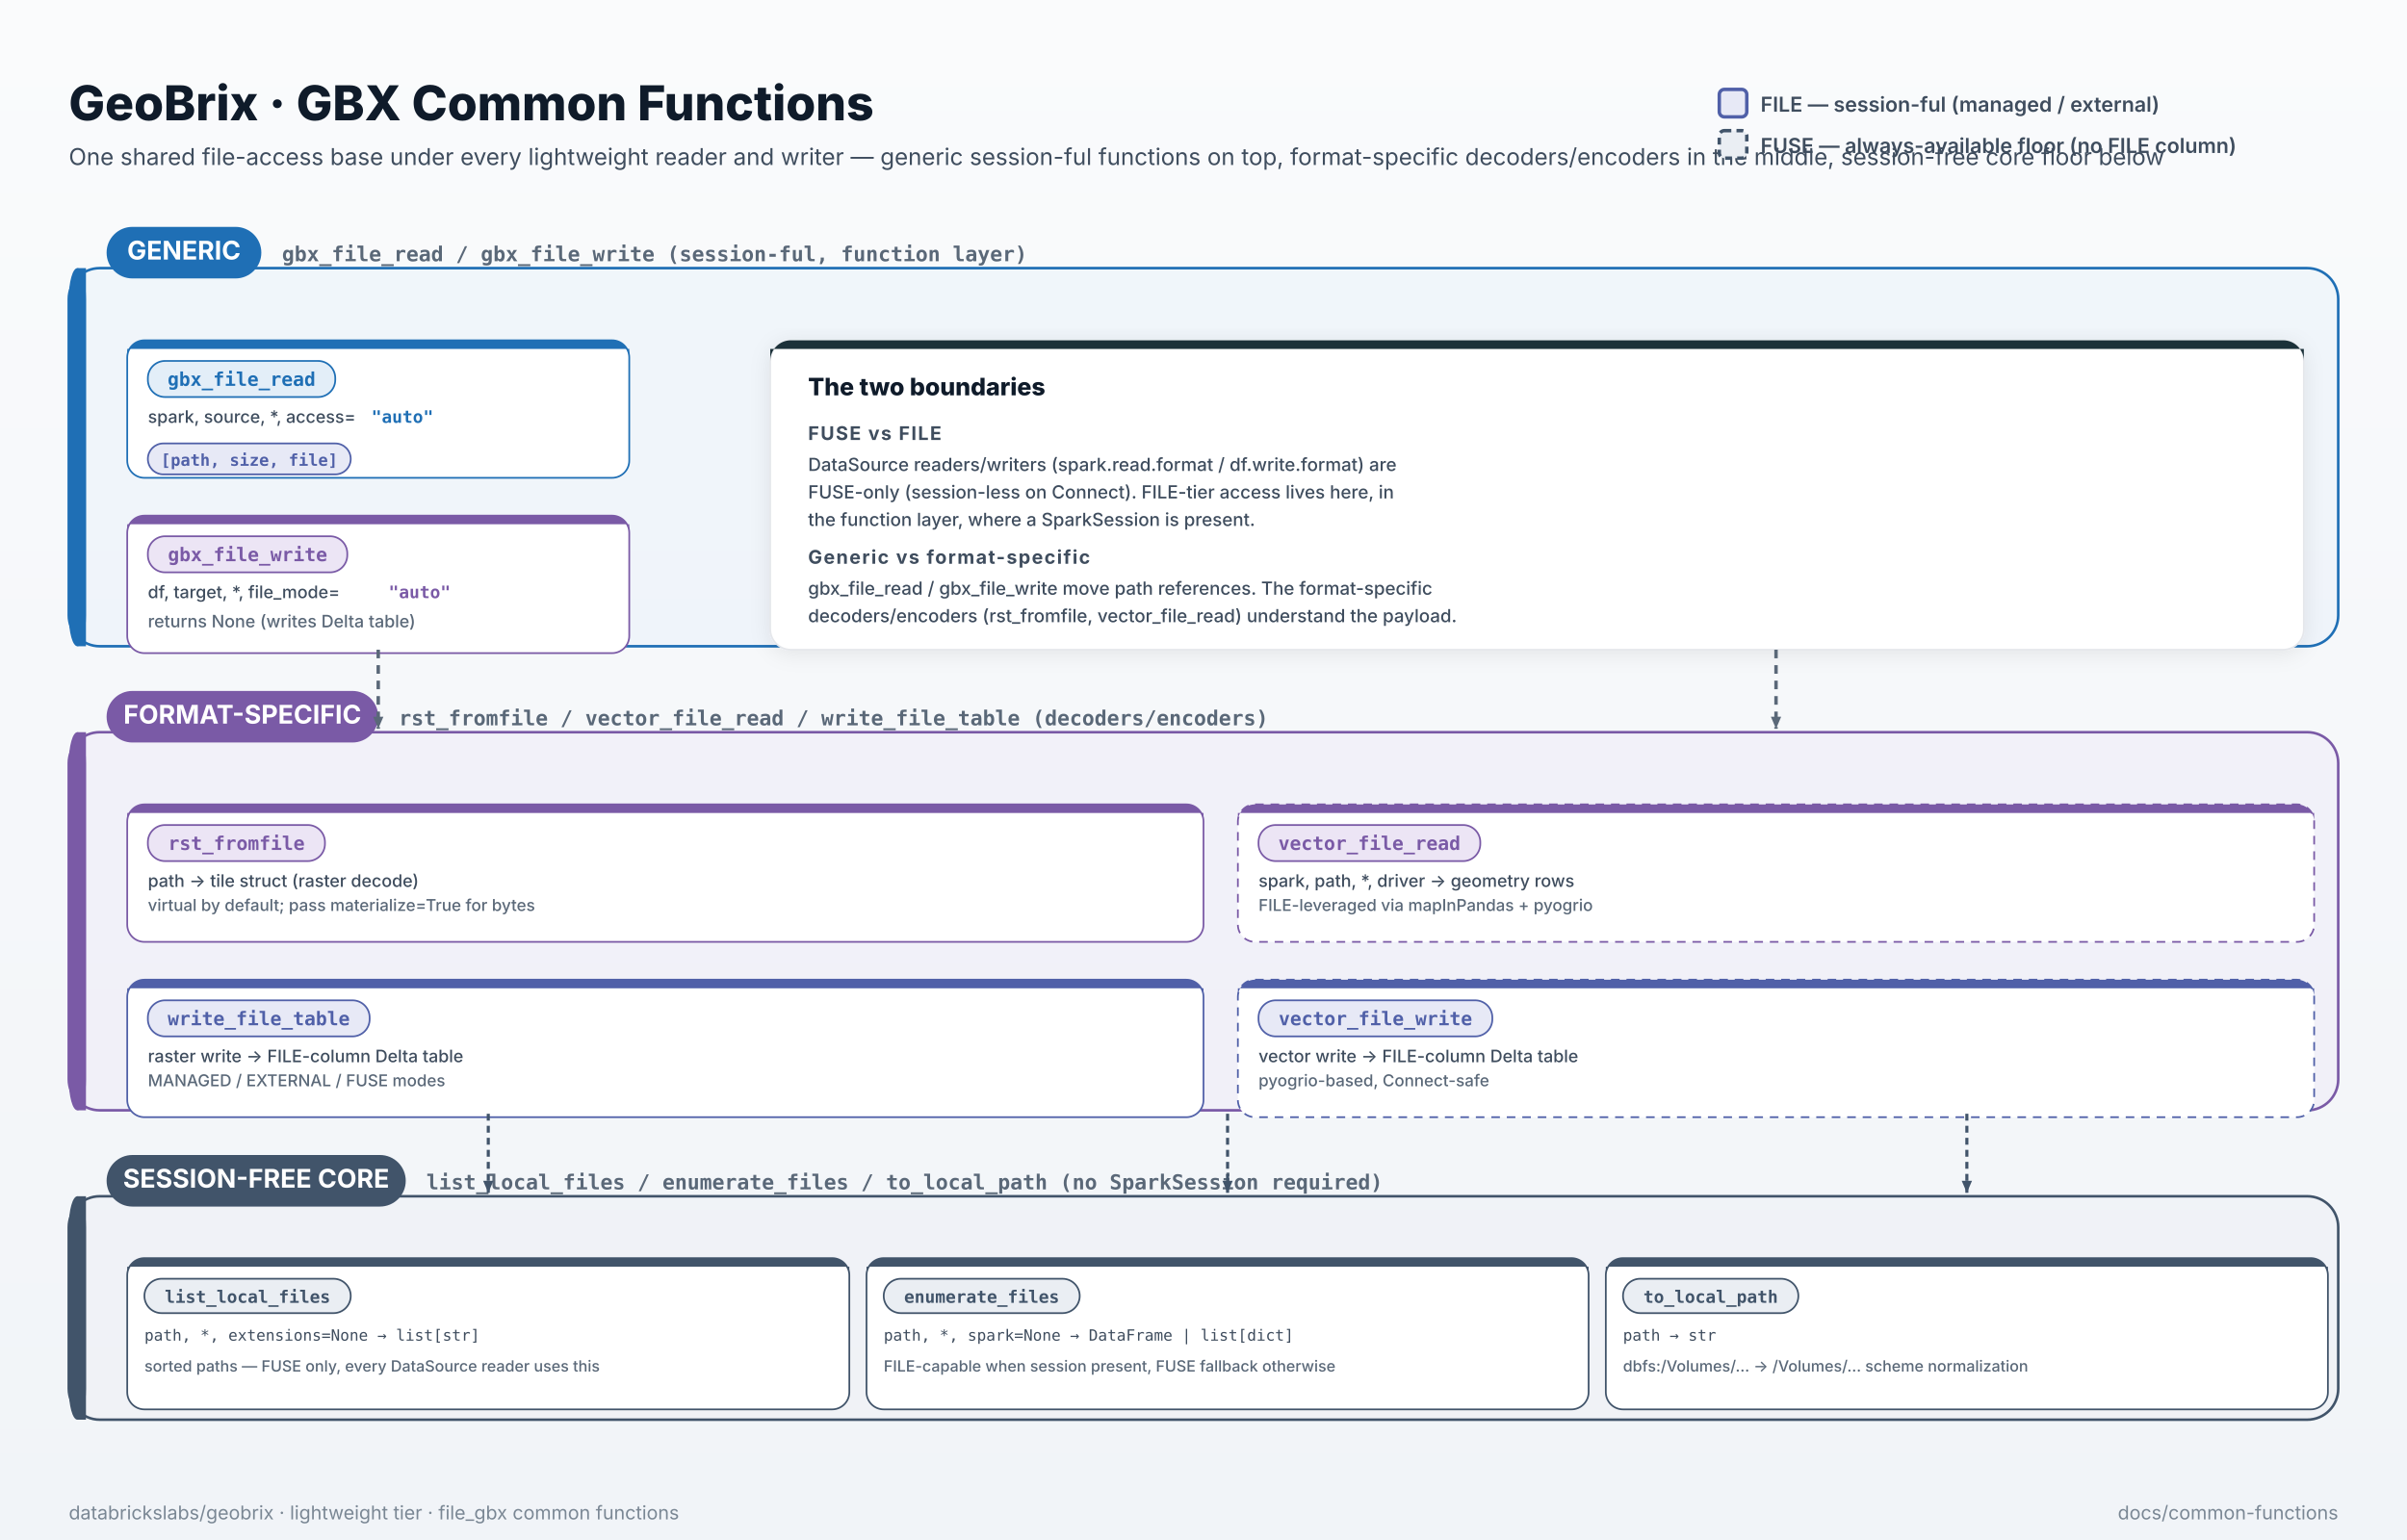
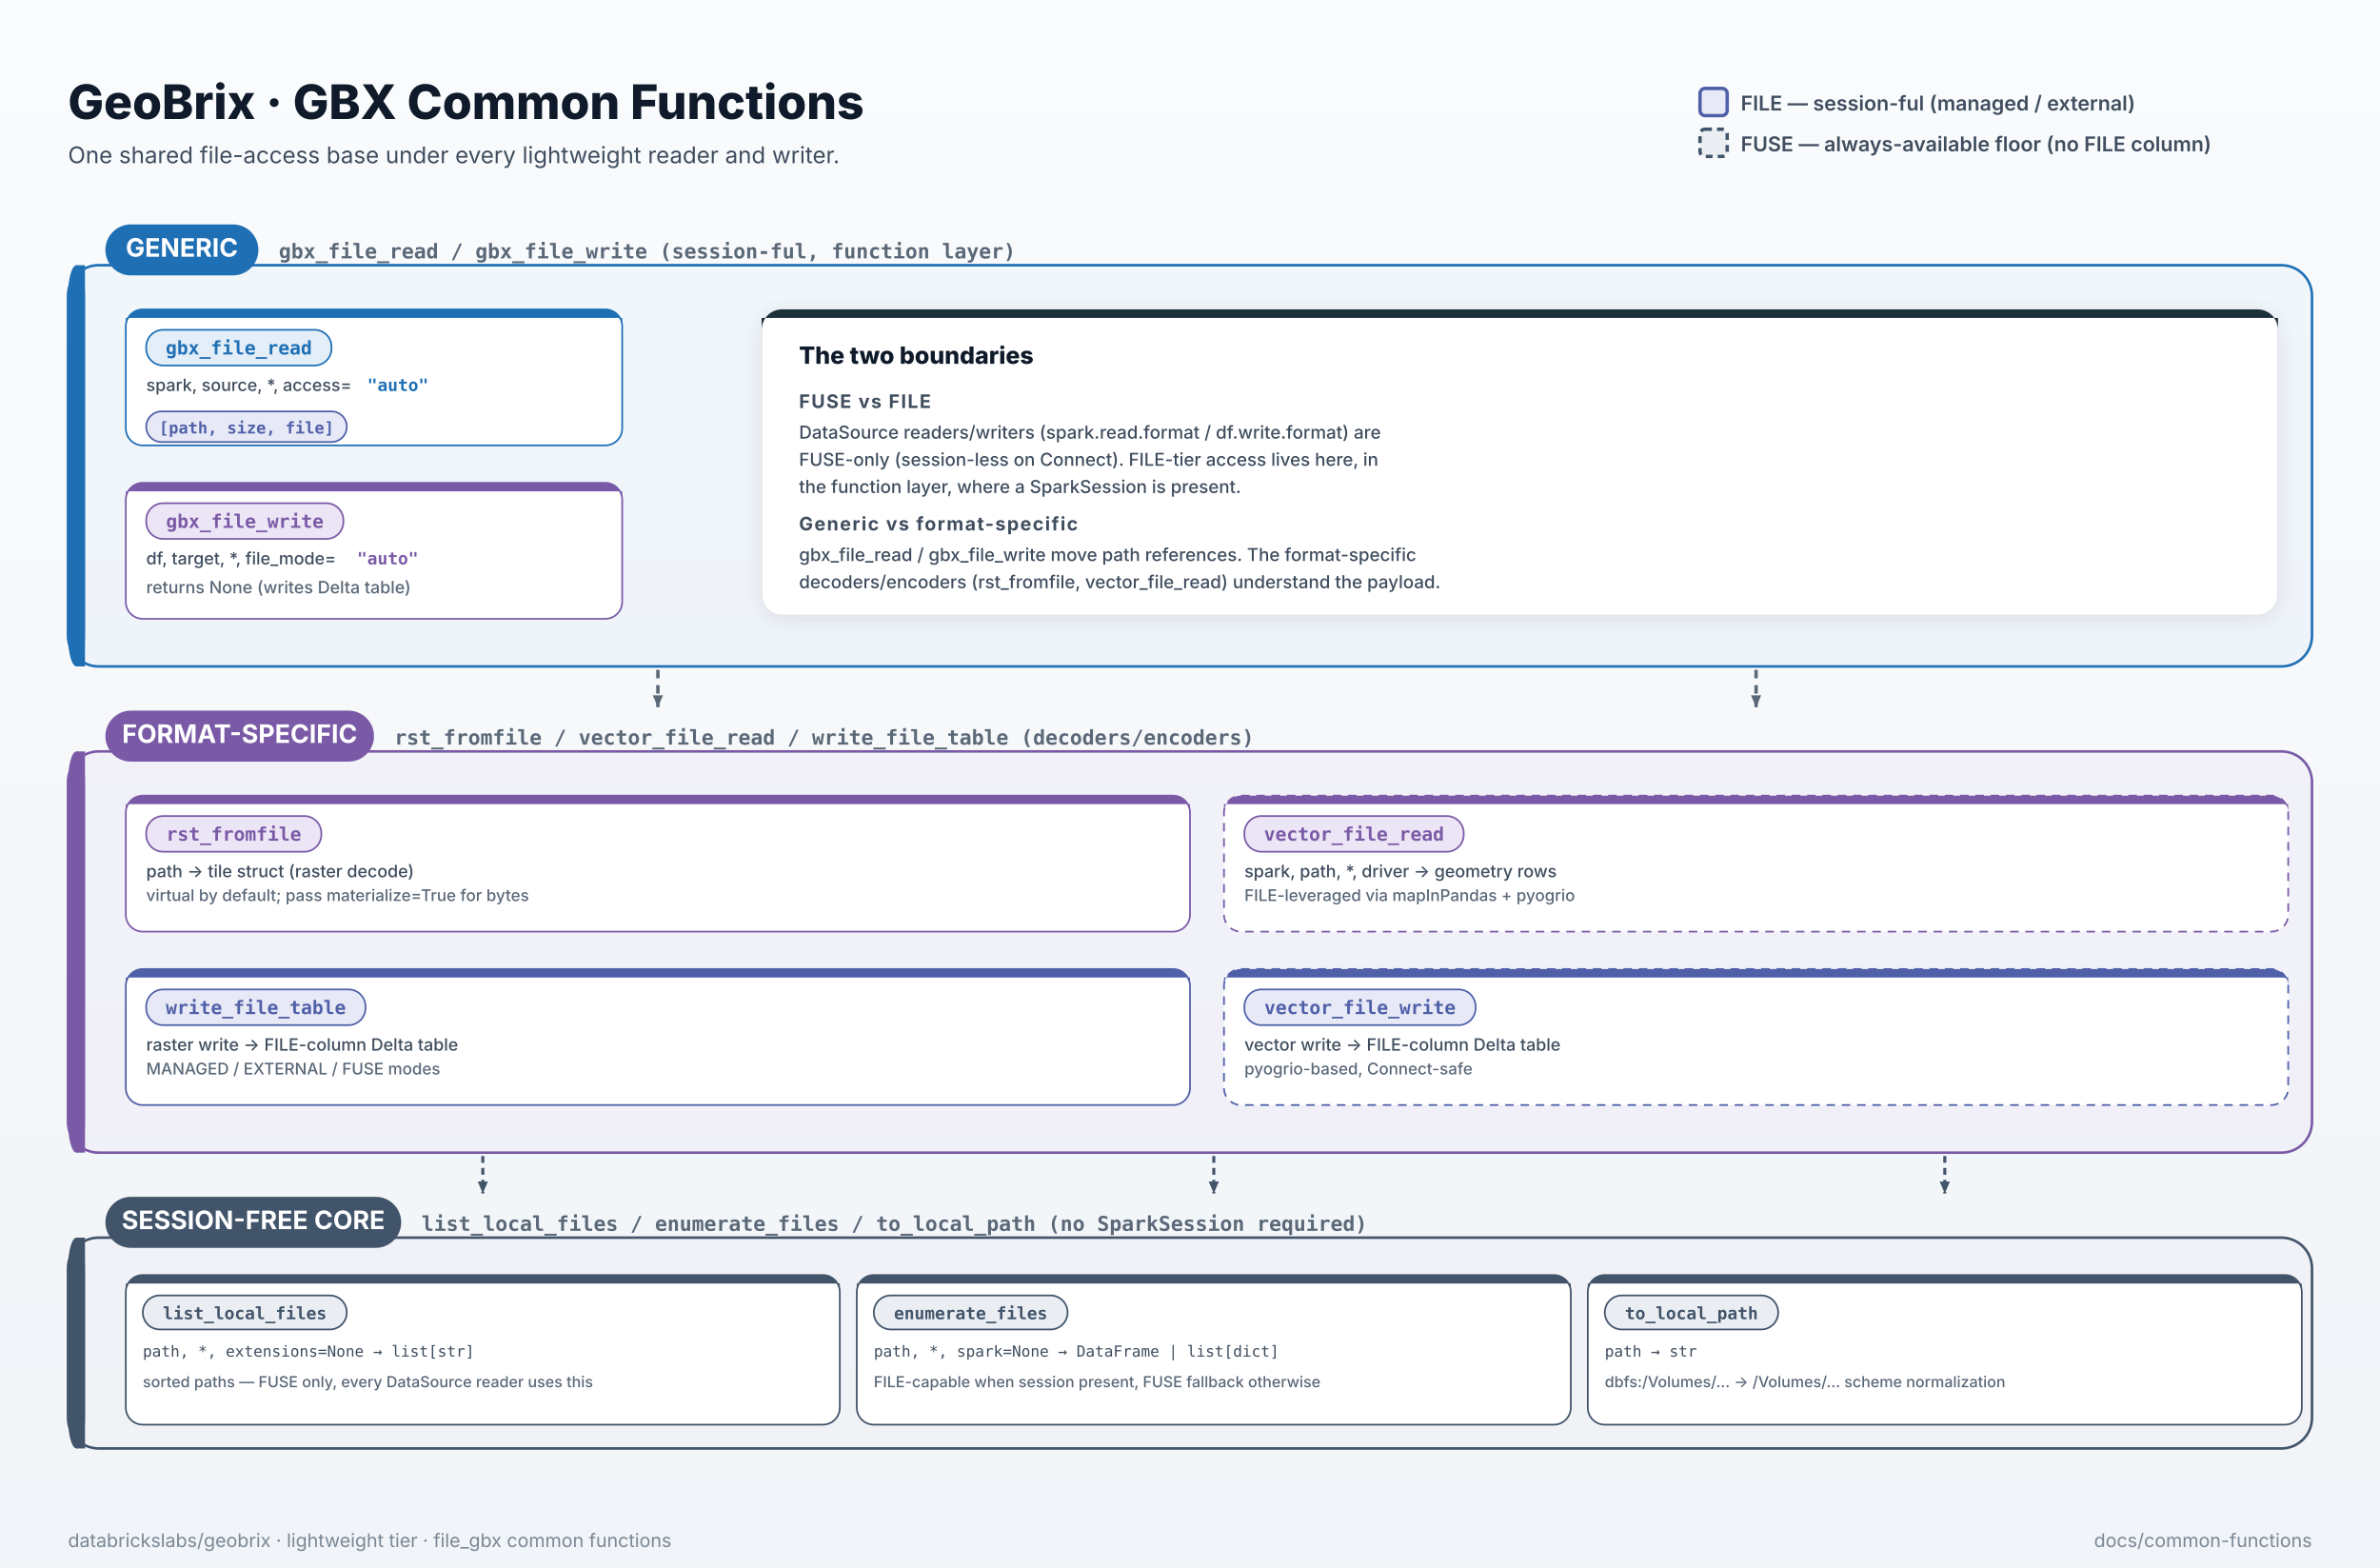
- <svg xmlns="http://www.w3.org/2000/svg" viewBox="0 0 1400 896" width="1400" height="896" style="font-family: Inter, -apple-system, system-ui, sans-serif;">
+ <svg xmlns="http://www.w3.org/2000/svg" viewBox="0 0 1400 922" width="1400" height="922" style="font-family: Inter, -apple-system, system-ui, sans-serif;">
  <defs>
    <filter id="card-shadow" x="-5%" y="-5%" width="110%" height="115%">
      <feDropShadow dx="0" dy="2" stdDeviation="6" flood-color="#0F1B2A" flood-opacity="0.08" />
    </filter>
    <linearGradient id="bg" x1="0" y1="0" x2="0" y2="1">
      <stop offset="0" stop-color="#FAFBFC" />
      <stop offset="1" stop-color="#F1F4F8" />
    </linearGradient>
    <marker id="arrow" markerWidth="10" markerHeight="10" refX="7" refY="3" orient="auto" markerUnits="userSpaceOnUse">
      <path d="M0,0 L7,3 L0,6 Z" fill="#5A6878" />
    </marker>
    <marker id="arrow-read" markerWidth="10" markerHeight="10" refX="7" refY="3" orient="auto" markerUnits="userSpaceOnUse">
      <path d="M0,0 L7,3 L0,6 Z" fill="#1F6FB5" />
    </marker>
    <marker id="arrow-write" markerWidth="10" markerHeight="10" refX="7" refY="3" orient="auto" markerUnits="userSpaceOnUse">
      <path d="M0,0 L7,3 L0,6 Z" fill="#7A5AA6" />
    </marker>
    <marker id="arrow-fuse" markerWidth="10" markerHeight="10" refX="7" refY="3" orient="auto" markerUnits="userSpaceOnUse">
      <path d="M0,0 L7,3 L0,6 Z" fill="#41546A" />
    </marker>
  </defs>
-   <rect x="0" y="0" width="1400" height="896" fill="url(#bg)" />
+   <rect x="0" y="0" width="1400" height="922" fill="url(#bg)" />
  <text x="40" y="70" font-family="Inter, -apple-system, system-ui, sans-serif" font-size="28" font-weight="800" fill="#0F1B2A" text-anchor="start">GeoBrix · GBX Common Functions</text>
-   <text x="40" y="96" font-family="Inter, -apple-system, system-ui, sans-serif" font-size="13.5" font-weight="400" fill="#3F4D5E" text-anchor="start">One shared file-access base under every lightweight reader and writer — generic session-ful functions on top, format-specific decoders/encoders in the middle, session-free core floor below</text>
+   <text x="40" y="96" font-family="Inter, -apple-system, system-ui, sans-serif" font-size="13.5" font-weight="400" fill="#3F4D5E" text-anchor="start">One shared file-access base under every lightweight reader and writer.</text>
  <rect x="1000" y="52" width="16" height="16" rx="3" fill="#E7E9F6" stroke="#5060A8" stroke-width="2" />
  <text x="1024" y="65" font-family="Inter, -apple-system, system-ui, sans-serif" font-size="12" font-weight="600" fill="#3F4D5E" text-anchor="start">FILE — session-ful (managed / external)</text>
  <rect x="1000" y="76" width="16" height="16" rx="3" fill="#EAEEF3" stroke="#41546A" stroke-width="2" stroke-dasharray="4 3" />
  <text x="1024" y="89" font-family="Inter, -apple-system, system-ui, sans-serif" font-size="12" font-weight="600" fill="#3F4D5E" text-anchor="start">FUSE — always-available floor (no FILE column)</text>
-   <rect x="40" y="156" rx="18" ry="18" width="1320" height="220" fill="#E3EEF8" fill-opacity="0.35" stroke="#1F6FB5" stroke-width="1.5" />
-   <rect x="40" y="156" rx="18" ry="18" width="10" height="220" fill="#1F6FB5" />
-   <rect x="45" y="156" width="5" height="220" fill="#1F6FB5" />
+   <rect x="40" y="156" rx="18" ry="18" width="1320" height="236" fill="#E3EEF8" fill-opacity="0.35" stroke="#1F6FB5" stroke-width="1.5" />
+   <rect x="40" y="156" rx="18" ry="18" width="10" height="236" fill="#1F6FB5" />
+   <rect x="45" y="156" width="5" height="236" fill="#1F6FB5" />
  <rect x="62" y="132" rx="15" ry="15" width="90" height="30" fill="#1F6FB5" />
  <text x="107.0" y="151.0" text-anchor="middle" font-family="Inter, -apple-system, system-ui, sans-serif" font-size="15" font-weight="700" fill="#FFFFFF">GENERIC</text>
  <text x="164" y="152" font-family="ui-monospace, SFMono-Regular, Menlo, Consolas, monospace" font-size="12" font-weight="600" fill="#5A6878" text-anchor="start">gbx_file_read / gbx_file_write  (session-ful, function layer)</text>
-   <rect x="74" y="198" rx="10" ry="10" width="292" height="80" fill="#FFFFFF" stroke="#1F6FB5" stroke-width="1" />
-   <path d="M 74 208 A 10 10 0 0 1 84 198 H 356 A 10 10 0 0 1 366 208 V 203 H 74 Z" fill="#1F6FB5" />
-   <rect x="86" y="210" rx="10" ry="10" width="109" height="21" fill="#E3EEF8" stroke="#1F6FB5" stroke-width="1" />
-   <text x="140.5" y="224.5" text-anchor="middle" font-family="ui-monospace, SFMono-Regular, Menlo, Consolas, monospace" font-size="11" font-weight="700" fill="#1F6FB5">gbx_file_read</text>
-   <text x="86" y="246" font-family="Inter, -apple-system, system-ui, sans-serif" font-size="10" font-weight="500" fill="#3F4D5E" text-anchor="start">spark, source, *, access=</text>
-   <text x="216" y="246" font-family="ui-monospace, SFMono-Regular, Menlo, Consolas, monospace" font-size="10" font-weight="700" fill="#1F6FB5" text-anchor="start">"auto"</text>
-   <rect x="86" y="258" rx="9" ry="9" width="118" height="18" fill="#E7E9F6" stroke="#5060A8" stroke-width="1" />
-   <text x="145.0" y="271.0" text-anchor="middle" font-family="ui-monospace, SFMono-Regular, Menlo, Consolas, monospace" font-size="9.5" font-weight="700" fill="#5060A8">[path, size, file]</text>
-   <rect x="74" y="300" rx="10" ry="10" width="292" height="80" fill="#FFFFFF" stroke="#7A5AA6" stroke-width="1" />
-   <path d="M 74 310 A 10 10 0 0 1 84 300 H 356 A 10 10 0 0 1 366 310 V 305 H 74 Z" fill="#7A5AA6" />
-   <rect x="86" y="312" rx="10" ry="10" width="116" height="21" fill="#ECE5F5" stroke="#7A5AA6" stroke-width="1" />
-   <text x="144.0" y="326.5" text-anchor="middle" font-family="ui-monospace, SFMono-Regular, Menlo, Consolas, monospace" font-size="11" font-weight="700" fill="#7A5AA6">gbx_file_write</text>
-   <text x="86" y="348" font-family="Inter, -apple-system, system-ui, sans-serif" font-size="10" font-weight="500" fill="#3F4D5E" text-anchor="start">df, target, *, file_mode=</text>
-   <text x="226" y="348" font-family="ui-monospace, SFMono-Regular, Menlo, Consolas, monospace" font-size="10" font-weight="700" fill="#7A5AA6" text-anchor="start">"auto"</text>
-   <text x="86" y="365" font-family="Inter, -apple-system, system-ui, sans-serif" font-size="10" font-weight="500" fill="#5A6878" text-anchor="start">returns None (writes Delta table)</text>
-   <rect x="448" y="198" rx="12" ry="12" width="892" height="180" fill="#FFFFFF" stroke="#E5E7EB" stroke-width="1" filter="url(#card-shadow)" />
-   <path d="M 448 210 A 12 12 0 0 1 460 198 H 1328 A 12 12 0 0 1 1340 210 V 203 H 448 Z" fill="#1B3139" />
-   <text x="470" y="230" font-family="Inter, -apple-system, system-ui, sans-serif" font-size="14" font-weight="800" fill="#0F1B2A" text-anchor="start">The two boundaries</text>
-   <text x="470" y="256" font-family="Inter, -apple-system, system-ui, sans-serif" font-size="11" font-weight="700" fill="#3F4D5E" text-anchor="start" letter-spacing="0.8">FUSE vs FILE</text>
-   <text x="470" y="274" font-family="Inter, -apple-system, system-ui, sans-serif" font-size="10.5" font-weight="500" fill="#3F4D5E" text-anchor="start">DataSource readers/writers (spark.read.format / df.write.format) are</text>
-   <text x="470" y="290" font-family="Inter, -apple-system, system-ui, sans-serif" font-size="10.5" font-weight="500" fill="#3F4D5E" text-anchor="start">FUSE-only (session-less on Connect). FILE-tier access lives here, in</text>
-   <text x="470" y="306" font-family="Inter, -apple-system, system-ui, sans-serif" font-size="10.5" font-weight="500" fill="#3F4D5E" text-anchor="start">the function layer, where a SparkSession is present.</text>
-   <text x="470" y="328" font-family="Inter, -apple-system, system-ui, sans-serif" font-size="11" font-weight="700" fill="#3F4D5E" text-anchor="start" letter-spacing="0.8">Generic vs format-specific</text>
-   <text x="470" y="346" font-family="Inter, -apple-system, system-ui, sans-serif" font-size="10.5" font-weight="500" fill="#3F4D5E" text-anchor="start">gbx_file_read / gbx_file_write move path references. The format-specific</text>
-   <text x="470" y="362" font-family="Inter, -apple-system, system-ui, sans-serif" font-size="10.5" font-weight="500" fill="#3F4D5E" text-anchor="start">decoders/encoders (rst_fromfile, vector_file_read) understand the payload.</text>
-   <rect x="40" y="426" rx="18" ry="18" width="1320" height="220" fill="#ECE5F5" fill-opacity="0.35" stroke="#7A5AA6" stroke-width="1.5" />
-   <rect x="40" y="426" rx="18" ry="18" width="10" height="220" fill="#7A5AA6" />
-   <rect x="45" y="426" width="5" height="220" fill="#7A5AA6" />
-   <rect x="62" y="402" rx="15" ry="15" width="158" height="30" fill="#7A5AA6" />
-   <text x="141.0" y="421.0" text-anchor="middle" font-family="Inter, -apple-system, system-ui, sans-serif" font-size="15" font-weight="700" fill="#FFFFFF">FORMAT-SPECIFIC</text>
-   <text x="232" y="422" font-family="ui-monospace, SFMono-Regular, Menlo, Consolas, monospace" font-size="12" font-weight="600" fill="#5A6878" text-anchor="start">rst_fromfile / vector_file_read / write_file_table  (decoders/encoders)</text>
+   <rect x="74" y="182" rx="10" ry="10" width="292" height="80" fill="#FFFFFF" stroke="#1F6FB5" stroke-width="1" />
+   <path d="M 74 192 A 10 10 0 0 1 84 182 H 356 A 10 10 0 0 1 366 192 V 187 H 74 Z" fill="#1F6FB5" />
+   <rect x="86" y="194" rx="10" ry="10" width="109" height="21" fill="#E3EEF8" stroke="#1F6FB5" stroke-width="1" />
+   <text x="140.5" y="208.5" text-anchor="middle" font-family="ui-monospace, SFMono-Regular, Menlo, Consolas, monospace" font-size="11" font-weight="700" fill="#1F6FB5">gbx_file_read</text>
+   <text x="86" y="230" font-family="Inter, -apple-system, system-ui, sans-serif" font-size="10" font-weight="500" fill="#3F4D5E" text-anchor="start">spark, source, *, access=</text>
+   <text x="216" y="230" font-family="ui-monospace, SFMono-Regular, Menlo, Consolas, monospace" font-size="10" font-weight="700" fill="#1F6FB5" text-anchor="start">"auto"</text>
+   <rect x="86" y="242" rx="9" ry="9" width="118" height="18" fill="#E7E9F6" stroke="#5060A8" stroke-width="1" />
+   <text x="145.0" y="255.0" text-anchor="middle" font-family="ui-monospace, SFMono-Regular, Menlo, Consolas, monospace" font-size="9.5" font-weight="700" fill="#5060A8">[path, size, file]</text>
+   <rect x="74" y="284" rx="10" ry="10" width="292" height="80" fill="#FFFFFF" stroke="#7A5AA6" stroke-width="1" />
+   <path d="M 74 294 A 10 10 0 0 1 84 284 H 356 A 10 10 0 0 1 366 294 V 289 H 74 Z" fill="#7A5AA6" />
+   <rect x="86" y="296" rx="10" ry="10" width="116" height="21" fill="#ECE5F5" stroke="#7A5AA6" stroke-width="1" />
+   <text x="144.0" y="310.5" text-anchor="middle" font-family="ui-monospace, SFMono-Regular, Menlo, Consolas, monospace" font-size="11" font-weight="700" fill="#7A5AA6">gbx_file_write</text>
+   <text x="86" y="332" font-family="Inter, -apple-system, system-ui, sans-serif" font-size="10" font-weight="500" fill="#3F4D5E" text-anchor="start">df, target, *, file_mode=</text>
+   <text x="210" y="332" font-family="ui-monospace, SFMono-Regular, Menlo, Consolas, monospace" font-size="10" font-weight="700" fill="#7A5AA6" text-anchor="start">"auto"</text>
+   <text x="86" y="349" font-family="Inter, -apple-system, system-ui, sans-serif" font-size="10" font-weight="500" fill="#5A6878" text-anchor="start">returns None (writes Delta table)</text>
+   <rect x="448" y="182" rx="12" ry="12" width="892" height="180" fill="#FFFFFF" stroke="#E5E7EB" stroke-width="1" filter="url(#card-shadow)" />
+   <path d="M 448 194 A 12 12 0 0 1 460 182 H 1328 A 12 12 0 0 1 1340 194 V 187 H 448 Z" fill="#1B3139" />
+   <text x="470" y="214" font-family="Inter, -apple-system, system-ui, sans-serif" font-size="14" font-weight="800" fill="#0F1B2A" text-anchor="start">The two boundaries</text>
+   <text x="470" y="240" font-family="Inter, -apple-system, system-ui, sans-serif" font-size="11" font-weight="700" fill="#3F4D5E" text-anchor="start" letter-spacing="0.8">FUSE vs FILE</text>
+   <text x="470" y="258" font-family="Inter, -apple-system, system-ui, sans-serif" font-size="10.5" font-weight="500" fill="#3F4D5E" text-anchor="start">DataSource readers/writers (spark.read.format / df.write.format) are</text>
+   <text x="470" y="274" font-family="Inter, -apple-system, system-ui, sans-serif" font-size="10.5" font-weight="500" fill="#3F4D5E" text-anchor="start">FUSE-only (session-less on Connect). FILE-tier access lives here, in</text>
+   <text x="470" y="290" font-family="Inter, -apple-system, system-ui, sans-serif" font-size="10.5" font-weight="500" fill="#3F4D5E" text-anchor="start">the function layer, where a SparkSession is present.</text>
+   <text x="470" y="312" font-family="Inter, -apple-system, system-ui, sans-serif" font-size="11" font-weight="700" fill="#3F4D5E" text-anchor="start" letter-spacing="0.8">Generic vs format-specific</text>
+   <text x="470" y="330" font-family="Inter, -apple-system, system-ui, sans-serif" font-size="10.5" font-weight="500" fill="#3F4D5E" text-anchor="start">gbx_file_read / gbx_file_write move path references. The format-specific</text>
+   <text x="470" y="346" font-family="Inter, -apple-system, system-ui, sans-serif" font-size="10.5" font-weight="500" fill="#3F4D5E" text-anchor="start">decoders/encoders (rst_fromfile, vector_file_read) understand the payload.</text>
+   <rect x="40" y="442" rx="18" ry="18" width="1320" height="236" fill="#ECE5F5" fill-opacity="0.35" stroke="#7A5AA6" stroke-width="1.5" />
+   <rect x="40" y="442" rx="18" ry="18" width="10" height="236" fill="#7A5AA6" />
+   <rect x="45" y="442" width="5" height="236" fill="#7A5AA6" />
+   <rect x="62" y="418" rx="15" ry="15" width="158" height="30" fill="#7A5AA6" />
+   <text x="141.0" y="437.0" text-anchor="middle" font-family="Inter, -apple-system, system-ui, sans-serif" font-size="15" font-weight="700" fill="#FFFFFF">FORMAT-SPECIFIC</text>
+   <text x="232" y="438" font-family="ui-monospace, SFMono-Regular, Menlo, Consolas, monospace" font-size="12" font-weight="600" fill="#5A6878" text-anchor="start">rst_fromfile / vector_file_read / write_file_table  (decoders/encoders)</text>
  <rect x="74" y="468" rx="10" ry="10" width="626" height="80" fill="#FFFFFF" stroke="#7A5AA6" stroke-width="1" />
  <path d="M 74 478 A 10 10 0 0 1 84 468 H 690 A 10 10 0 0 1 700 478 V 473 H 74 Z" fill="#7A5AA6" />
  <rect x="86" y="480" rx="10" ry="10" width="103" height="21" fill="#ECE5F5" stroke="#7A5AA6" stroke-width="1" />
  <text x="137.5" y="494.5" text-anchor="middle" font-family="ui-monospace, SFMono-Regular, Menlo, Consolas, monospace" font-size="11" font-weight="700" fill="#7A5AA6">rst_fromfile</text>
  <text x="86" y="516" font-family="Inter, -apple-system, system-ui, sans-serif" font-size="10" font-weight="500" fill="#3F4D5E" text-anchor="start">path → tile struct  (raster decode)</text>
  <text x="86" y="530" font-family="Inter, -apple-system, system-ui, sans-serif" font-size="9.5" font-weight="500" fill="#5A6878" text-anchor="start">virtual by default; pass materialize=True for bytes</text>
  <rect x="720" y="468" rx="10" ry="10" width="626" height="80" fill="#FFFFFF" stroke="#7A5AA6" stroke-width="1" stroke-dasharray="5 4" />
  <path d="M 720 478 A 10 10 0 0 1 730 468 H 1336 A 10 10 0 0 1 1346 478 V 473 H 720 Z" fill="#7A5AA6" />
  <rect x="732" y="480" rx="10" ry="10" width="129" height="21" fill="#ECE5F5" stroke="#7A5AA6" stroke-width="1" />
  <text x="796.5" y="494.5" text-anchor="middle" font-family="ui-monospace, SFMono-Regular, Menlo, Consolas, monospace" font-size="11" font-weight="700" fill="#7A5AA6">vector_file_read</text>
  <text x="732" y="516" font-family="Inter, -apple-system, system-ui, sans-serif" font-size="10" font-weight="500" fill="#3F4D5E" text-anchor="start">spark, path, *, driver  → geometry rows</text>
  <text x="732" y="530" font-family="Inter, -apple-system, system-ui, sans-serif" font-size="9.5" font-weight="500" fill="#5A6878" text-anchor="start">FILE-leveraged via mapInPandas + pyogrio</text>
  <rect x="74" y="570" rx="10" ry="10" width="626" height="80" fill="#FFFFFF" stroke="#5060A8" stroke-width="1" />
  <path d="M 74 580 A 10 10 0 0 1 84 570 H 690 A 10 10 0 0 1 700 580 V 575 H 74 Z" fill="#5060A8" />
  <rect x="86" y="582" rx="10" ry="10" width="129" height="21" fill="#E7E9F6" stroke="#5060A8" stroke-width="1" />
  <text x="150.5" y="596.5" text-anchor="middle" font-family="ui-monospace, SFMono-Regular, Menlo, Consolas, monospace" font-size="11" font-weight="700" fill="#5060A8">write_file_table</text>
  <text x="86" y="618" font-family="Inter, -apple-system, system-ui, sans-serif" font-size="10" font-weight="500" fill="#3F4D5E" text-anchor="start">raster write → FILE-column Delta table</text>
  <text x="86" y="632" font-family="Inter, -apple-system, system-ui, sans-serif" font-size="9.5" font-weight="500" fill="#5A6878" text-anchor="start">MANAGED / EXTERNAL / FUSE modes</text>
  <rect x="720" y="570" rx="10" ry="10" width="626" height="80" fill="#FFFFFF" stroke="#5060A8" stroke-width="1" stroke-dasharray="5 4" />
  <path d="M 720 580 A 10 10 0 0 1 730 570 H 1336 A 10 10 0 0 1 1346 580 V 575 H 720 Z" fill="#5060A8" />
  <rect x="732" y="582" rx="10" ry="10" width="136" height="21" fill="#E7E9F6" stroke="#5060A8" stroke-width="1" />
  <text x="800.0" y="596.5" text-anchor="middle" font-family="ui-monospace, SFMono-Regular, Menlo, Consolas, monospace" font-size="11" font-weight="700" fill="#5060A8">vector_file_write</text>
  <text x="732" y="618" font-family="Inter, -apple-system, system-ui, sans-serif" font-size="10" font-weight="500" fill="#3F4D5E" text-anchor="start">vector write → FILE-column Delta table</text>
  <text x="732" y="632" font-family="Inter, -apple-system, system-ui, sans-serif" font-size="9.5" font-weight="500" fill="#5A6878" text-anchor="start">pyogrio-based, Connect-safe</text>
-   <rect x="40" y="696" rx="18" ry="18" width="1320" height="130" fill="#EAEEF3" fill-opacity="0.35" stroke="#41546A" stroke-width="1.5" />
-   <rect x="40" y="696" rx="18" ry="18" width="10" height="130" fill="#41546A" />
-   <rect x="45" y="696" width="5" height="130" fill="#41546A" />
-   <rect x="62" y="672" rx="15" ry="15" width="174" height="30" fill="#41546A" />
-   <text x="149.0" y="691.0" text-anchor="middle" font-family="Inter, -apple-system, system-ui, sans-serif" font-size="15" font-weight="700" fill="#FFFFFF">SESSION-FREE CORE</text>
-   <text x="248" y="692" font-family="ui-monospace, SFMono-Regular, Menlo, Consolas, monospace" font-size="12" font-weight="600" fill="#5A6878" text-anchor="start">list_local_files / enumerate_files / to_local_path  (no SparkSession required)</text>
-   <rect x="74" y="732" rx="10" ry="10" width="420" height="88" fill="#FFFFFF" stroke="#41546A" stroke-width="1" />
-   <path d="M 74 742 A 10 10 0 0 1 84 732 H 484 A 10 10 0 0 1 494 742 V 737 H 74 Z" fill="#41546A" />
-   <rect x="84" y="744" rx="10" ry="10" width="120" height="20" fill="#EAEEF3" stroke="#41546A" stroke-width="1" />
-   <text x="144.0" y="758.0" text-anchor="middle" font-family="ui-monospace, SFMono-Regular, Menlo, Consolas, monospace" font-size="10" font-weight="700" fill="#41546A">list_local_files</text>
-   <text x="84" y="780" font-family="ui-monospace, SFMono-Regular, Menlo, Consolas, monospace" font-size="9" font-weight="500" fill="#3F4D5E" text-anchor="start">path, *, extensions=None  → list[str]</text>
-   <text x="84" y="798" font-family="Inter, -apple-system, system-ui, sans-serif" font-size="9" font-weight="500" fill="#5A6878" text-anchor="start">sorted paths — FUSE only, every DataSource reader uses this</text>
-   <rect x="504" y="732" rx="10" ry="10" width="420" height="88" fill="#FFFFFF" stroke="#41546A" stroke-width="1" />
-   <path d="M 504 742 A 10 10 0 0 1 514 732 H 914 A 10 10 0 0 1 924 742 V 737 H 504 Z" fill="#41546A" />
-   <rect x="514" y="744" rx="10" ry="10" width="114" height="20" fill="#EAEEF3" stroke="#41546A" stroke-width="1" />
-   <text x="571.0" y="758.0" text-anchor="middle" font-family="ui-monospace, SFMono-Regular, Menlo, Consolas, monospace" font-size="10" font-weight="700" fill="#41546A">enumerate_files</text>
-   <text x="514" y="780" font-family="ui-monospace, SFMono-Regular, Menlo, Consolas, monospace" font-size="9" font-weight="500" fill="#3F4D5E" text-anchor="start">path, *, spark=None  → DataFrame | list[dict]</text>
-   <text x="514" y="798" font-family="Inter, -apple-system, system-ui, sans-serif" font-size="9" font-weight="500" fill="#5A6878" text-anchor="start">FILE-capable when session present, FUSE fallback otherwise</text>
-   <rect x="934" y="732" rx="10" ry="10" width="420" height="88" fill="#FFFFFF" stroke="#41546A" stroke-width="1" />
-   <path d="M 934 742 A 10 10 0 0 1 944 732 H 1344 A 10 10 0 0 1 1354 742 V 737 H 934 Z" fill="#41546A" />
-   <rect x="944" y="744" rx="10" ry="10" width="102" height="20" fill="#EAEEF3" stroke="#41546A" stroke-width="1" />
-   <text x="995.0" y="758.0" text-anchor="middle" font-family="ui-monospace, SFMono-Regular, Menlo, Consolas, monospace" font-size="10" font-weight="700" fill="#41546A">to_local_path</text>
-   <text x="944" y="780" font-family="ui-monospace, SFMono-Regular, Menlo, Consolas, monospace" font-size="9" font-weight="500" fill="#3F4D5E" text-anchor="start">path → str</text>
-   <text x="944" y="798" font-family="Inter, -apple-system, system-ui, sans-serif" font-size="9" font-weight="500" fill="#5A6878" text-anchor="start">dbfs:/Volumes/... → /Volumes/... scheme normalization</text>
-   <line x1="220" y1="378" x2="220" y2="424" stroke="#5A6878" stroke-width="2" stroke-dasharray="5 4" marker-end="url(#arrow)" />
-   <line x1="1033" y1="378" x2="1033" y2="424" stroke="#5A6878" stroke-width="2" stroke-dasharray="5 4" marker-end="url(#arrow)" />
-   <line x1="284" y1="648" x2="284" y2="694" stroke="#41546A" stroke-width="1.8" stroke-dasharray="4 3" marker-end="url(#arrow-fuse)" />
-   <line x1="714" y1="648" x2="714" y2="694" stroke="#41546A" stroke-width="1.8" stroke-dasharray="4 3" marker-end="url(#arrow-fuse)" />
-   <line x1="1144" y1="648" x2="1144" y2="694" stroke="#41546A" stroke-width="1.8" stroke-dasharray="4 3" marker-end="url(#arrow-fuse)" />
-   <text x="40" y="884" font-family="Inter, -apple-system, system-ui, sans-serif" font-size="11" font-weight="400" fill="#7A8794" text-anchor="start">databrickslabs/geobrix  ·  lightweight tier  ·  file_gbx common functions</text>
-   <text x="1360" y="884" font-family="Inter, -apple-system, system-ui, sans-serif" font-size="11" font-weight="400" fill="#7A8794" text-anchor="end">docs/common-functions</text>
+   <rect x="40" y="728" rx="18" ry="18" width="1320" height="124" fill="#EAEEF3" fill-opacity="0.35" stroke="#41546A" stroke-width="1.5" />
+   <rect x="40" y="728" rx="18" ry="18" width="10" height="124" fill="#41546A" />
+   <rect x="45" y="728" width="5" height="124" fill="#41546A" />
+   <rect x="62" y="704" rx="15" ry="15" width="174" height="30" fill="#41546A" />
+   <text x="149.0" y="723.0" text-anchor="middle" font-family="Inter, -apple-system, system-ui, sans-serif" font-size="15" font-weight="700" fill="#FFFFFF">SESSION-FREE CORE</text>
+   <text x="248" y="724" font-family="ui-monospace, SFMono-Regular, Menlo, Consolas, monospace" font-size="12" font-weight="600" fill="#5A6878" text-anchor="start">list_local_files / enumerate_files / to_local_path  (no SparkSession required)</text>
+   <rect x="74" y="750" rx="10" ry="10" width="420" height="88" fill="#FFFFFF" stroke="#41546A" stroke-width="1" />
+   <path d="M 74 760 A 10 10 0 0 1 84 750 H 484 A 10 10 0 0 1 494 760 V 755 H 74 Z" fill="#41546A" />
+   <rect x="84" y="762" rx="10" ry="10" width="120" height="20" fill="#EAEEF3" stroke="#41546A" stroke-width="1" />
+   <text x="144.0" y="776.0" text-anchor="middle" font-family="ui-monospace, SFMono-Regular, Menlo, Consolas, monospace" font-size="10" font-weight="700" fill="#41546A">list_local_files</text>
+   <text x="84" y="798" font-family="ui-monospace, SFMono-Regular, Menlo, Consolas, monospace" font-size="9" font-weight="500" fill="#3F4D5E" text-anchor="start">path, *, extensions=None  → list[str]</text>
+   <text x="84" y="816" font-family="Inter, -apple-system, system-ui, sans-serif" font-size="9" font-weight="500" fill="#5A6878" text-anchor="start">sorted paths — FUSE only, every DataSource reader uses this</text>
+   <rect x="504" y="750" rx="10" ry="10" width="420" height="88" fill="#FFFFFF" stroke="#41546A" stroke-width="1" />
+   <path d="M 504 760 A 10 10 0 0 1 514 750 H 914 A 10 10 0 0 1 924 760 V 755 H 504 Z" fill="#41546A" />
+   <rect x="514" y="762" rx="10" ry="10" width="114" height="20" fill="#EAEEF3" stroke="#41546A" stroke-width="1" />
+   <text x="571.0" y="776.0" text-anchor="middle" font-family="ui-monospace, SFMono-Regular, Menlo, Consolas, monospace" font-size="10" font-weight="700" fill="#41546A">enumerate_files</text>
+   <text x="514" y="798" font-family="ui-monospace, SFMono-Regular, Menlo, Consolas, monospace" font-size="9" font-weight="500" fill="#3F4D5E" text-anchor="start">path, *, spark=None  → DataFrame | list[dict]</text>
+   <text x="514" y="816" font-family="Inter, -apple-system, system-ui, sans-serif" font-size="9" font-weight="500" fill="#5A6878" text-anchor="start">FILE-capable when session present, FUSE fallback otherwise</text>
+   <rect x="934" y="750" rx="10" ry="10" width="420" height="88" fill="#FFFFFF" stroke="#41546A" stroke-width="1" />
+   <path d="M 934 760 A 10 10 0 0 1 944 750 H 1344 A 10 10 0 0 1 1354 760 V 755 H 934 Z" fill="#41546A" />
+   <rect x="944" y="762" rx="10" ry="10" width="102" height="20" fill="#EAEEF3" stroke="#41546A" stroke-width="1" />
+   <text x="995.0" y="776.0" text-anchor="middle" font-family="ui-monospace, SFMono-Regular, Menlo, Consolas, monospace" font-size="10" font-weight="700" fill="#41546A">to_local_path</text>
+   <text x="944" y="798" font-family="ui-monospace, SFMono-Regular, Menlo, Consolas, monospace" font-size="9" font-weight="500" fill="#3F4D5E" text-anchor="start">path → str</text>
+   <text x="944" y="816" font-family="Inter, -apple-system, system-ui, sans-serif" font-size="9" font-weight="500" fill="#5A6878" text-anchor="start">dbfs:/Volumes/... → /Volumes/... scheme normalization</text>
+   <line x1="387" y1="394" x2="387" y2="416" stroke="#5A6878" stroke-width="2" stroke-dasharray="5 4" marker-end="url(#arrow)" />
+   <line x1="1033" y1="394" x2="1033" y2="416" stroke="#5A6878" stroke-width="2" stroke-dasharray="5 4" marker-end="url(#arrow)" />
+   <line x1="284" y1="680" x2="284" y2="702" stroke="#41546A" stroke-width="1.8" stroke-dasharray="4 3" marker-end="url(#arrow-fuse)" />
+   <line x1="714" y1="680" x2="714" y2="702" stroke="#41546A" stroke-width="1.8" stroke-dasharray="4 3" marker-end="url(#arrow-fuse)" />
+   <line x1="1144" y1="680" x2="1144" y2="702" stroke="#41546A" stroke-width="1.8" stroke-dasharray="4 3" marker-end="url(#arrow-fuse)" />
+   <text x="40" y="910" font-family="Inter, -apple-system, system-ui, sans-serif" font-size="11" font-weight="400" fill="#7A8794" text-anchor="start">databrickslabs/geobrix  ·  lightweight tier  ·  file_gbx common functions</text>
+   <text x="1360" y="910" font-family="Inter, -apple-system, system-ui, sans-serif" font-size="11" font-weight="400" fill="#7A8794" text-anchor="end">docs/common-functions</text>
</svg>
